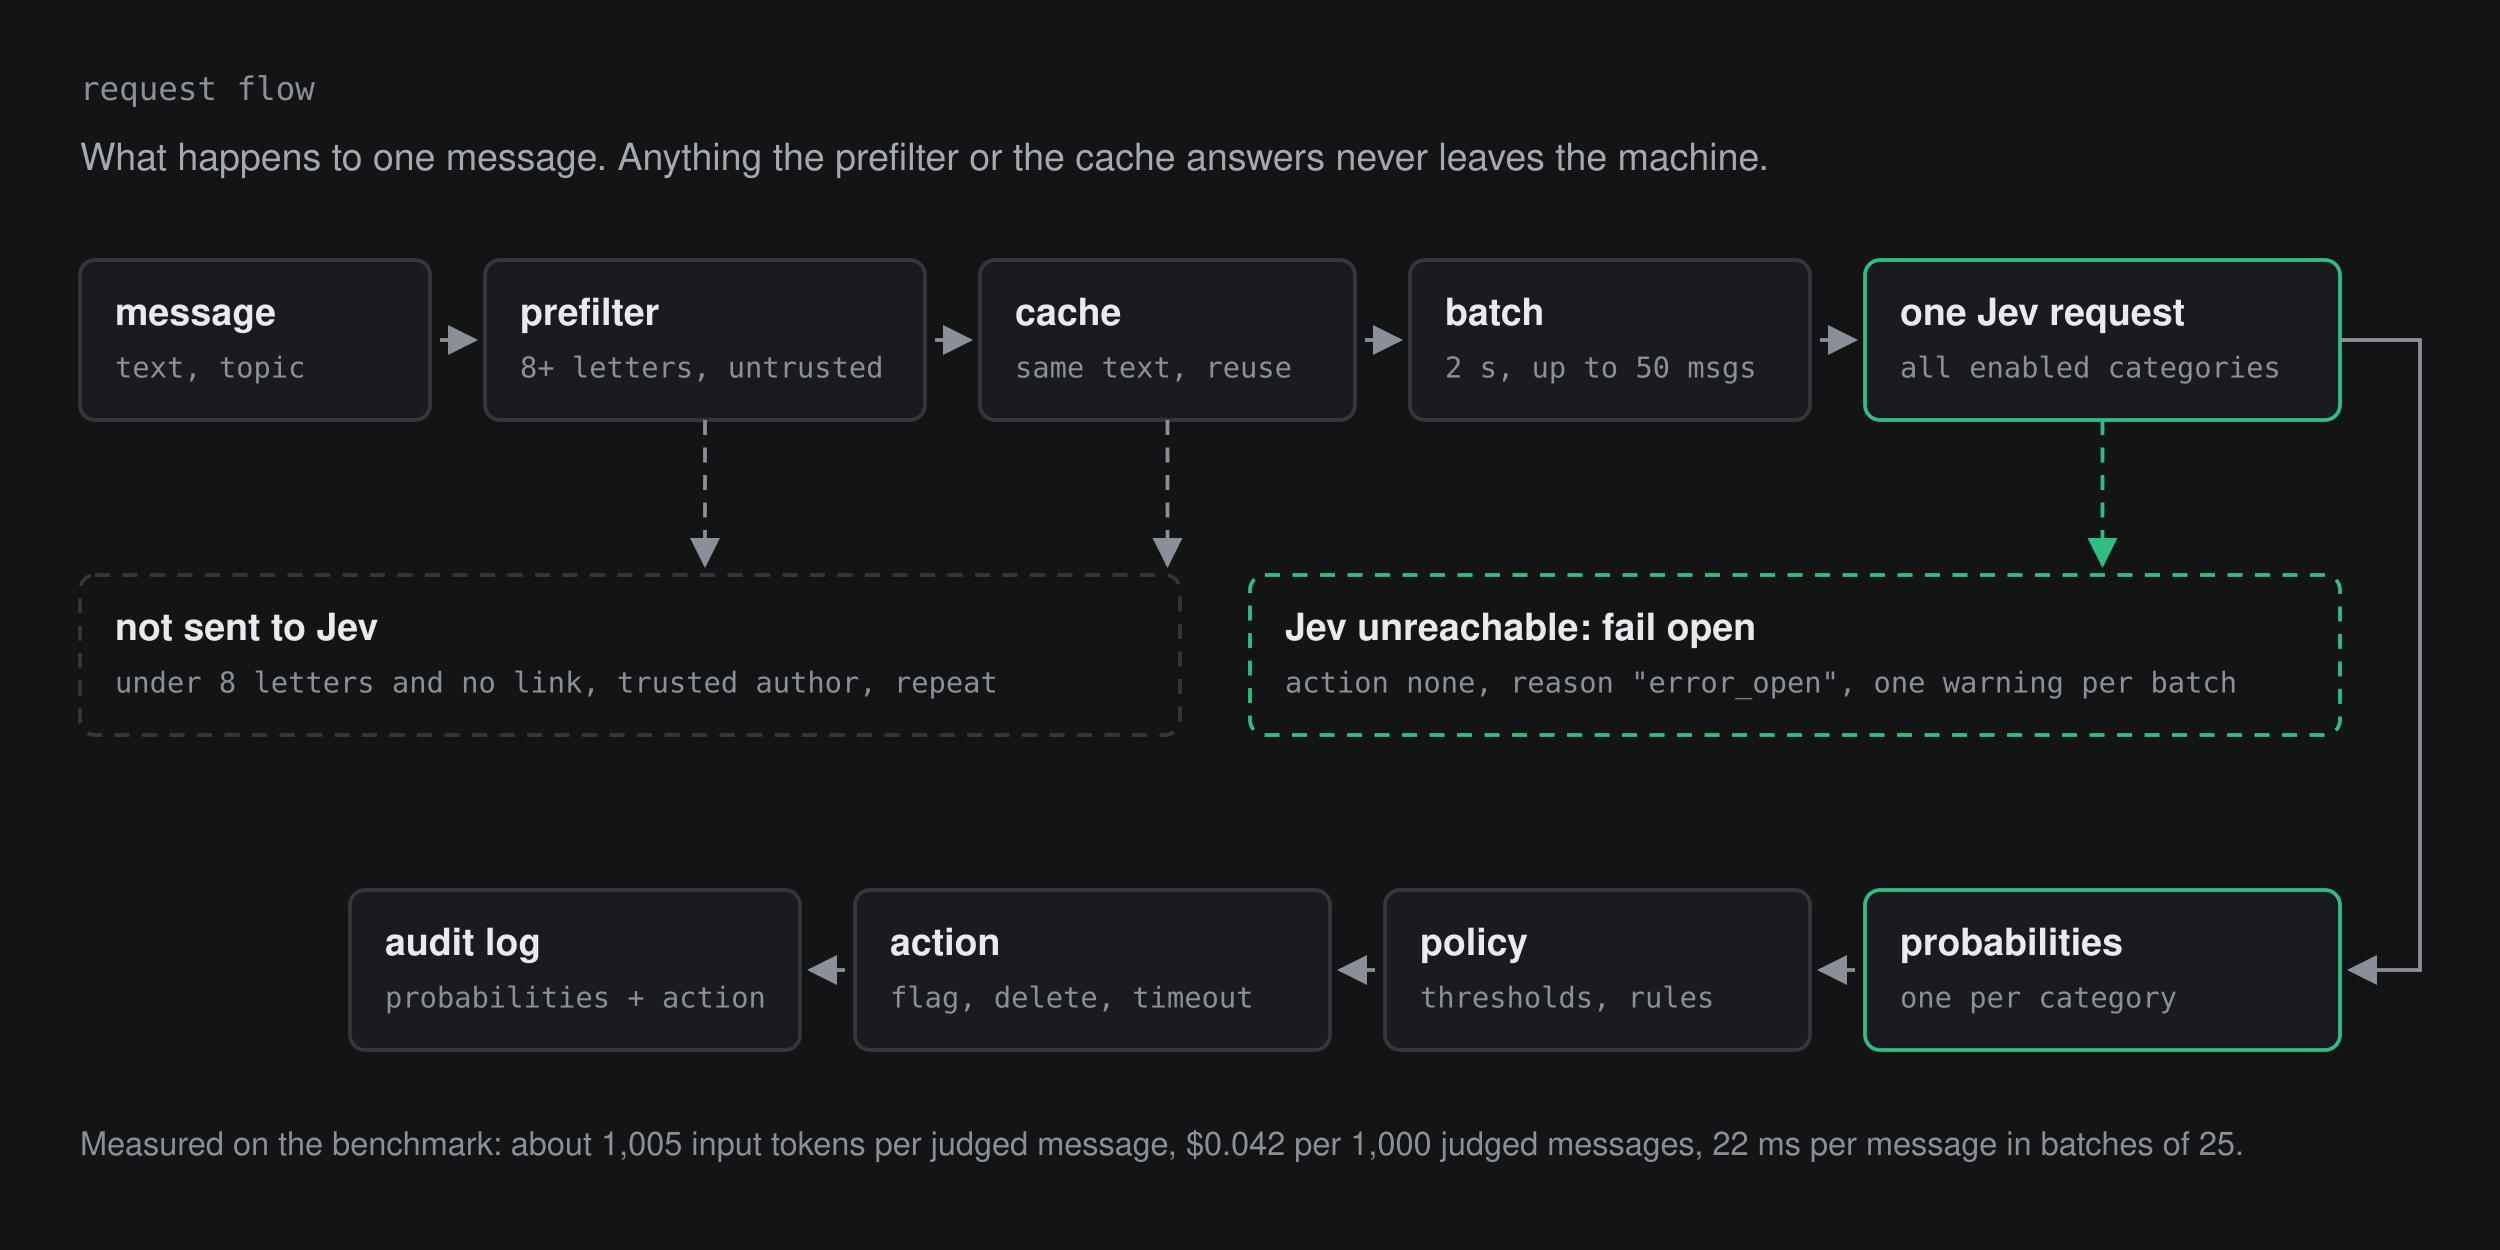
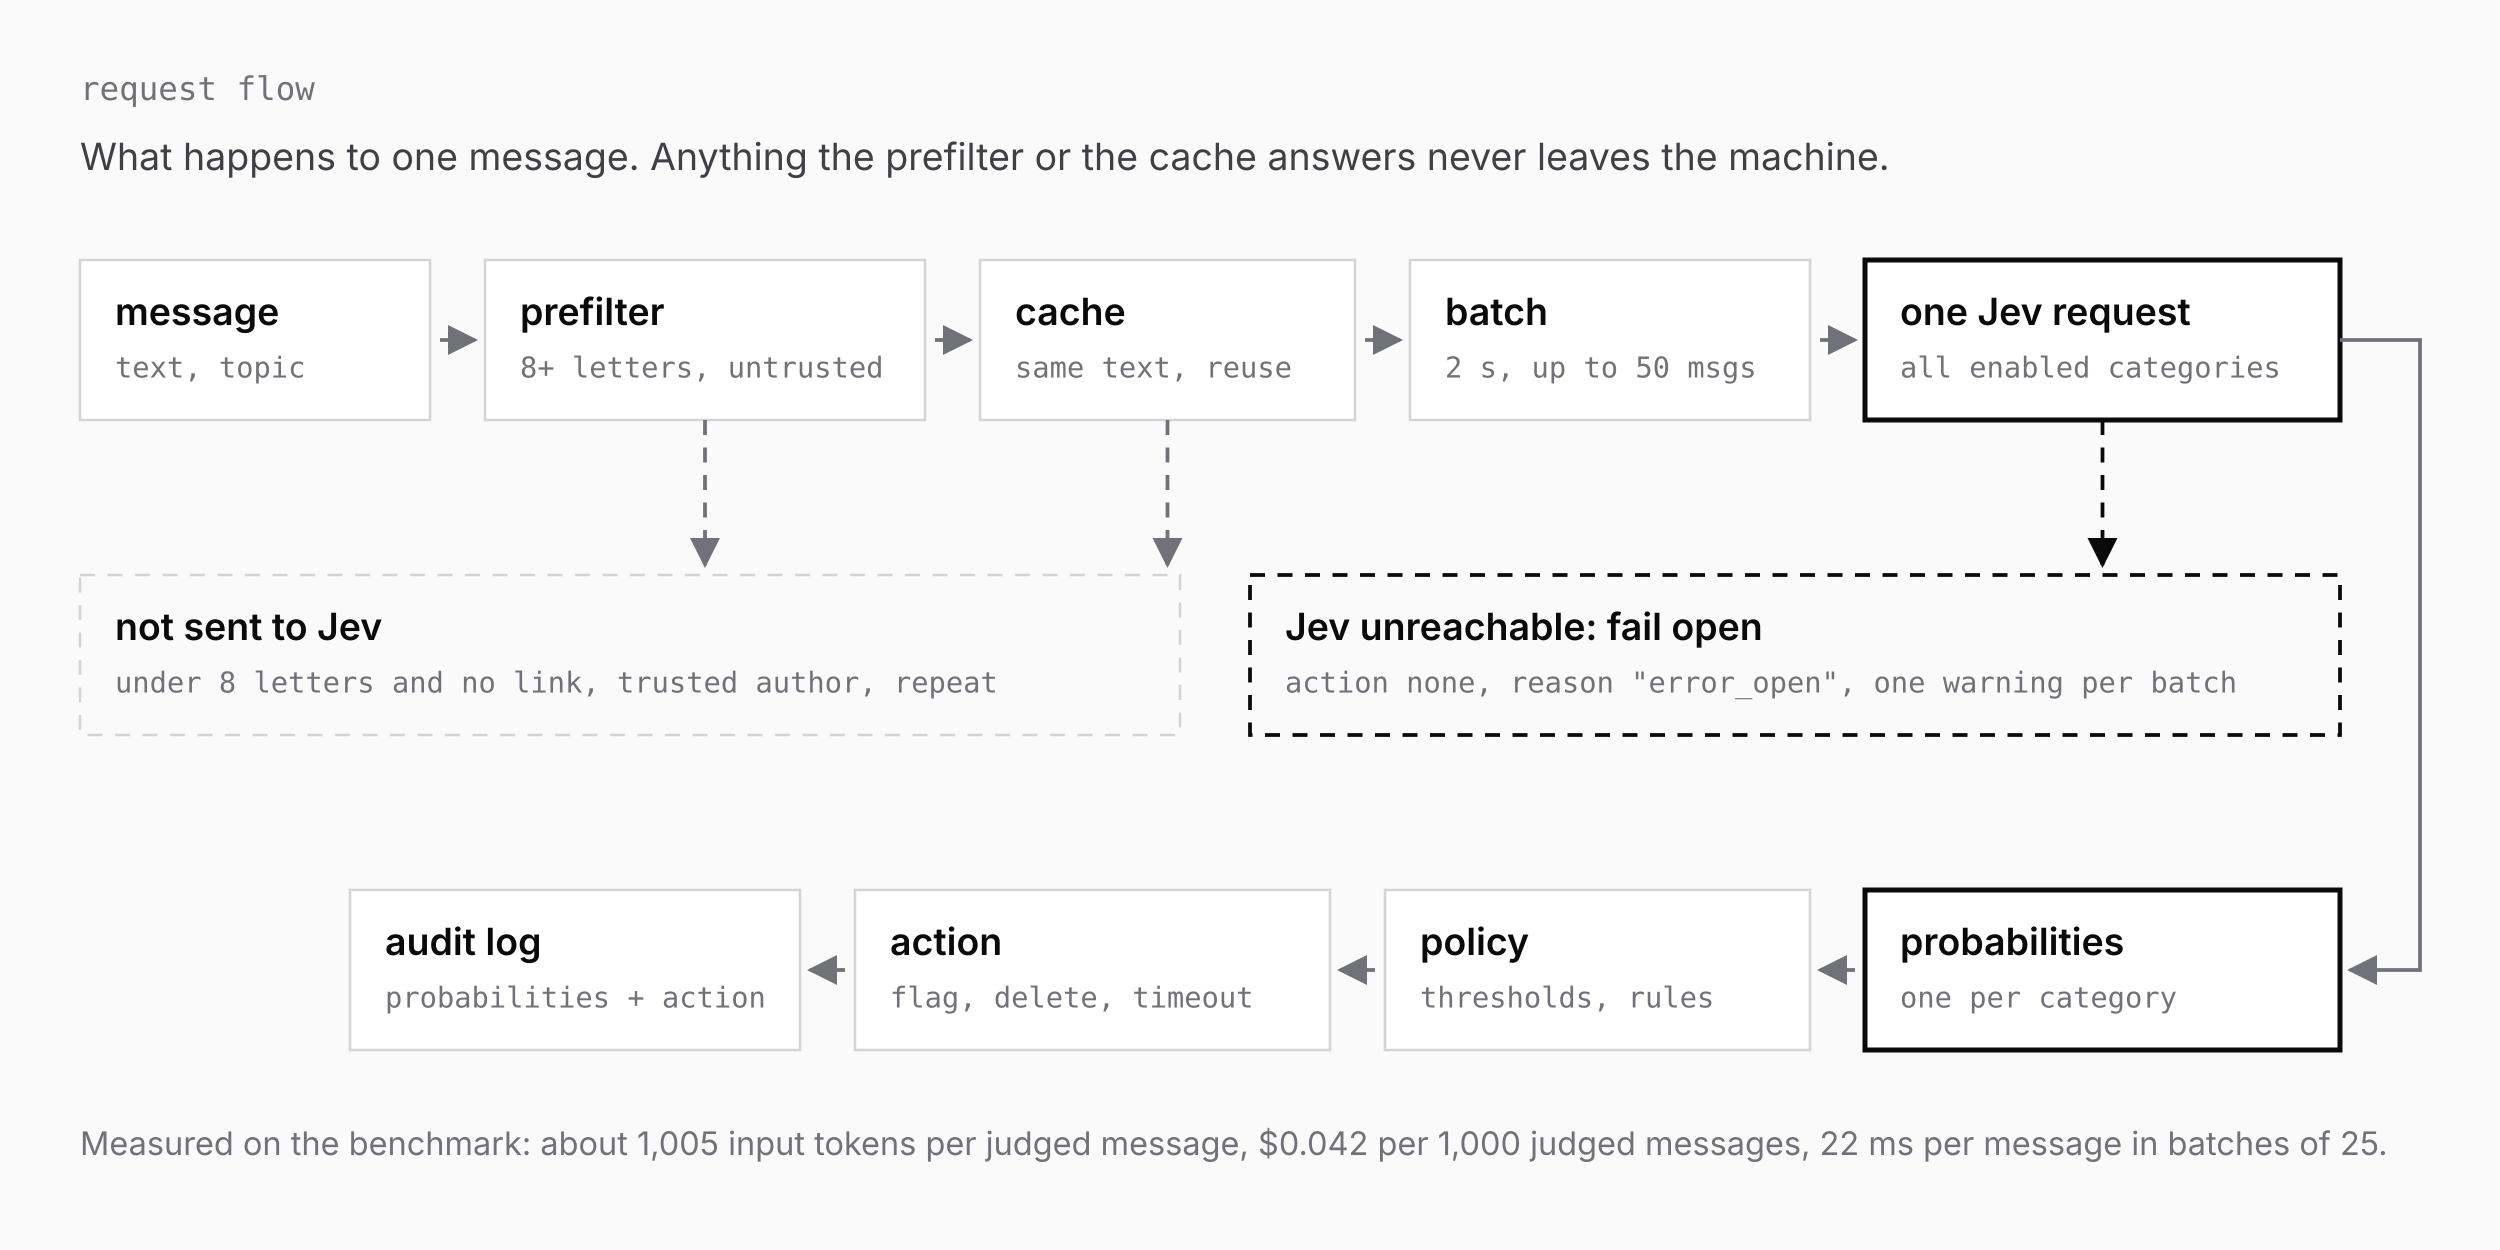
- <svg xmlns="http://www.w3.org/2000/svg" viewBox="0 0 1000 500" width="1000" height="500" font-family="Geist, 'Segoe UI', Helvetica, Arial, sans-serif" role="img" aria-label="jevmod request flow: prefilter, cache, batch, one Jev request, probabilities, policy, action, audit log">
+ <svg xmlns="http://www.w3.org/2000/svg" viewBox="0 0 1000 500" width="1000" height="500" font-family="Inter, 'Segoe UI', Helvetica, Arial, sans-serif" role="img" aria-label="jevmod request flow: prefilter, cache, batch, one Jev request, probabilities, policy, action, audit log">
  <defs>
    <marker id="arrow" viewBox="0 0 10 10" refX="9" refY="5" markerWidth="8" markerHeight="8" orient="auto-start-reverse">
-       <path d="M0,0 L10,5 L0,10 z" fill="#8a9099" />
+       <path d="M0,0 L10,5 L0,10 z" fill="#71717A" />
    </marker>
    <marker id="arrow-accent" viewBox="0 0 10 10" refX="9" refY="5" markerWidth="8" markerHeight="8" orient="auto-start-reverse">
-       <path d="M0,0 L10,5 L0,10 z" fill="#2fbf83" />
+       <path d="M0,0 L10,5 L0,10 z" fill="#0A0A0A" />
    </marker>
  </defs>
-   <rect width="1000" height="500" fill="#131416" />
-   <text x="32" y="40" font-family="'Geist Mono', Consolas, 'SF Mono', Menlo, monospace" font-size="13" font-weight="400" fill="#8a9099" text-anchor="start">request flow</text>
-   <text x="32" y="68" font-family="Geist, 'Segoe UI', Helvetica, Arial, sans-serif" font-size="15" font-weight="400" fill="#a3a8b1" text-anchor="start">What happens to one message. Anything the prefilter or the cache answers never leaves the machine.</text>
-   <rect x="32" y="104" width="140" height="64" rx="6" fill="#191b1e" stroke="#34383e" stroke-width="1.5" />
-   <text x="46" y="130" font-family="Geist, 'Segoe UI', Helvetica, Arial, sans-serif" font-size="15" font-weight="600" fill="#e8eaed" text-anchor="start">message</text>
-   <text x="46" y="151" font-family="'Geist Mono', Consolas, 'SF Mono', Menlo, monospace" font-size="11.5" font-weight="400" fill="#8a9099" text-anchor="start">text, topic</text>
-   <line x1="176" y1="136" x2="190" y2="136" stroke="#8a9099" stroke-width="1.5" marker-end="url(#arrow)" />
-   <rect x="194" y="104" width="176" height="64" rx="6" fill="#191b1e" stroke="#34383e" stroke-width="1.5" />
-   <text x="208" y="130" font-family="Geist, 'Segoe UI', Helvetica, Arial, sans-serif" font-size="15" font-weight="600" fill="#e8eaed" text-anchor="start">prefilter</text>
-   <text x="208" y="151" font-family="'Geist Mono', Consolas, 'SF Mono', Menlo, monospace" font-size="11.5" font-weight="400" fill="#8a9099" text-anchor="start">8+ letters, untrusted</text>
-   <line x1="374" y1="136" x2="388" y2="136" stroke="#8a9099" stroke-width="1.5" marker-end="url(#arrow)" />
-   <rect x="392" y="104" width="150" height="64" rx="6" fill="#191b1e" stroke="#34383e" stroke-width="1.5" />
-   <text x="406" y="130" font-family="Geist, 'Segoe UI', Helvetica, Arial, sans-serif" font-size="15" font-weight="600" fill="#e8eaed" text-anchor="start">cache</text>
-   <text x="406" y="151" font-family="'Geist Mono', Consolas, 'SF Mono', Menlo, monospace" font-size="11.5" font-weight="400" fill="#8a9099" text-anchor="start">same text, reuse</text>
-   <line x1="546" y1="136" x2="560" y2="136" stroke="#8a9099" stroke-width="1.5" marker-end="url(#arrow)" />
-   <rect x="564" y="104" width="160" height="64" rx="6" fill="#191b1e" stroke="#34383e" stroke-width="1.5" />
-   <text x="578" y="130" font-family="Geist, 'Segoe UI', Helvetica, Arial, sans-serif" font-size="15" font-weight="600" fill="#e8eaed" text-anchor="start">batch</text>
-   <text x="578" y="151" font-family="'Geist Mono', Consolas, 'SF Mono', Menlo, monospace" font-size="11.5" font-weight="400" fill="#8a9099" text-anchor="start">2 s, up to 50 msgs</text>
-   <line x1="728" y1="136" x2="742" y2="136" stroke="#8a9099" stroke-width="1.5" marker-end="url(#arrow)" />
-   <rect x="746" y="104" width="190" height="64" rx="6" fill="#191b1e" stroke="#2fbf83" stroke-width="1.5" />
-   <text x="760" y="130" font-family="Geist, 'Segoe UI', Helvetica, Arial, sans-serif" font-size="15" font-weight="600" fill="#e8eaed" text-anchor="start">one Jev request</text>
-   <text x="760" y="151" font-family="'Geist Mono', Consolas, 'SF Mono', Menlo, monospace" font-size="11.5" font-weight="400" fill="#8a9099" text-anchor="start">all enabled categories</text>
-   <path d="M282,168 L282,226" fill="none" stroke="#8a9099" stroke-width="1.5" stroke-dasharray="6 5" marker-end="url(#arrow)" />
-   <path d="M467,168 L467,226" fill="none" stroke="#8a9099" stroke-width="1.5" stroke-dasharray="6 5" marker-end="url(#arrow)" />
-   <rect x="32" y="230" width="440" height="64" rx="6" fill="#131416" stroke="#34383e" stroke-width="1.5" stroke-dasharray="6 5" />
-   <text x="46" y="256" font-family="Geist, 'Segoe UI', Helvetica, Arial, sans-serif" font-size="15" font-weight="600" fill="#e8eaed" text-anchor="start">not sent to Jev</text>
-   <text x="46" y="277" font-family="'Geist Mono', Consolas, 'SF Mono', Menlo, monospace" font-size="11.5" font-weight="400" fill="#8a9099" text-anchor="start">under 8 letters and no link, trusted author, repeat</text>
-   <path d="M841,168 L841,226" fill="none" stroke="#2fbf83" stroke-width="1.5" stroke-dasharray="6 5" marker-end="url(#arrow-accent)" />
-   <rect x="500" y="230" width="436" height="64" rx="6" fill="#131416" stroke="#2fbf83" stroke-width="1.5" stroke-dasharray="6 5" />
-   <text x="514" y="256" font-family="Geist, 'Segoe UI', Helvetica, Arial, sans-serif" font-size="15" font-weight="600" fill="#e8eaed" text-anchor="start">Jev unreachable: fail open</text>
-   <text x="514" y="277" font-family="'Geist Mono', Consolas, 'SF Mono', Menlo, monospace" font-size="11.5" font-weight="400" fill="#8a9099" text-anchor="start">action none, reason "error_open", one warning per batch</text>
-   <path d="M936,136 L968,136 L968,388 L940,388" fill="none" stroke="#8a9099" stroke-width="1.5" marker-end="url(#arrow)" />
-   <rect x="746" y="356" width="190" height="64" rx="6" fill="#191b1e" stroke="#2fbf83" stroke-width="1.5" />
-   <text x="760" y="382" font-family="Geist, 'Segoe UI', Helvetica, Arial, sans-serif" font-size="15" font-weight="600" fill="#e8eaed" text-anchor="start">probabilities</text>
-   <text x="760" y="403" font-family="'Geist Mono', Consolas, 'SF Mono', Menlo, monospace" font-size="11.5" font-weight="400" fill="#8a9099" text-anchor="start">one per category</text>
-   <line x1="742" y1="388" x2="728" y2="388" stroke="#8a9099" stroke-width="1.5" marker-end="url(#arrow)" />
-   <rect x="554" y="356" width="170" height="64" rx="6" fill="#191b1e" stroke="#34383e" stroke-width="1.5" />
-   <text x="568" y="382" font-family="Geist, 'Segoe UI', Helvetica, Arial, sans-serif" font-size="15" font-weight="600" fill="#e8eaed" text-anchor="start">policy</text>
-   <text x="568" y="403" font-family="'Geist Mono', Consolas, 'SF Mono', Menlo, monospace" font-size="11.5" font-weight="400" fill="#8a9099" text-anchor="start">thresholds, rules</text>
-   <line x1="550" y1="388" x2="536" y2="388" stroke="#8a9099" stroke-width="1.5" marker-end="url(#arrow)" />
-   <rect x="342" y="356" width="190" height="64" rx="6" fill="#191b1e" stroke="#34383e" stroke-width="1.5" />
-   <text x="356" y="382" font-family="Geist, 'Segoe UI', Helvetica, Arial, sans-serif" font-size="15" font-weight="600" fill="#e8eaed" text-anchor="start">action</text>
-   <text x="356" y="403" font-family="'Geist Mono', Consolas, 'SF Mono', Menlo, monospace" font-size="11.5" font-weight="400" fill="#8a9099" text-anchor="start">flag, delete, timeout</text>
-   <line x1="338" y1="388" x2="324" y2="388" stroke="#8a9099" stroke-width="1.5" marker-end="url(#arrow)" />
-   <rect x="140" y="356" width="180" height="64" rx="6" fill="#191b1e" stroke="#34383e" stroke-width="1.5" />
-   <text x="154" y="382" font-family="Geist, 'Segoe UI', Helvetica, Arial, sans-serif" font-size="15" font-weight="600" fill="#e8eaed" text-anchor="start">audit log</text>
-   <text x="154" y="403" font-family="'Geist Mono', Consolas, 'SF Mono', Menlo, monospace" font-size="11.5" font-weight="400" fill="#8a9099" text-anchor="start">probabilities + action</text>
-   <text x="32" y="462" font-family="Geist, 'Segoe UI', Helvetica, Arial, sans-serif" font-size="13" font-weight="400" fill="#8a9099" text-anchor="start">Measured on the benchmark: about 1,005 input tokens per judged message, $0.042 per 1,000 judged messages, 22 ms per message in batches of 25.</text>
+   <rect width="1000" height="500" fill="#FAFAFA" />
+   <text x="32" y="40" font-family="'IBM Plex Mono', Consolas, 'SF Mono', Menlo, monospace" font-size="13" font-weight="400" fill="#71717A" text-anchor="start">request flow</text>
+   <text x="32" y="68" font-family="Inter, 'Segoe UI', Helvetica, Arial, sans-serif" font-size="15" font-weight="400" fill="#3F3F46" text-anchor="start">What happens to one message. Anything the prefilter or the cache answers never leaves the machine.</text>
+   <rect x="32" y="104" width="140" height="64" rx="0" fill="#FFFFFF" stroke="#D4D4D8" stroke-width="1" />
+   <text x="46" y="130" font-family="Inter, 'Segoe UI', Helvetica, Arial, sans-serif" font-size="15" font-weight="600" fill="#0A0A0A" text-anchor="start">message</text>
+   <text x="46" y="151" font-family="'IBM Plex Mono', Consolas, 'SF Mono', Menlo, monospace" font-size="11.5" font-weight="400" fill="#71717A" text-anchor="start">text, topic</text>
+   <line x1="176" y1="136" x2="190" y2="136" stroke="#71717A" stroke-width="1.5" marker-end="url(#arrow)" />
+   <rect x="194" y="104" width="176" height="64" rx="0" fill="#FFFFFF" stroke="#D4D4D8" stroke-width="1" />
+   <text x="208" y="130" font-family="Inter, 'Segoe UI', Helvetica, Arial, sans-serif" font-size="15" font-weight="600" fill="#0A0A0A" text-anchor="start">prefilter</text>
+   <text x="208" y="151" font-family="'IBM Plex Mono', Consolas, 'SF Mono', Menlo, monospace" font-size="11.5" font-weight="400" fill="#71717A" text-anchor="start">8+ letters, untrusted</text>
+   <line x1="374" y1="136" x2="388" y2="136" stroke="#71717A" stroke-width="1.5" marker-end="url(#arrow)" />
+   <rect x="392" y="104" width="150" height="64" rx="0" fill="#FFFFFF" stroke="#D4D4D8" stroke-width="1" />
+   <text x="406" y="130" font-family="Inter, 'Segoe UI', Helvetica, Arial, sans-serif" font-size="15" font-weight="600" fill="#0A0A0A" text-anchor="start">cache</text>
+   <text x="406" y="151" font-family="'IBM Plex Mono', Consolas, 'SF Mono', Menlo, monospace" font-size="11.5" font-weight="400" fill="#71717A" text-anchor="start">same text, reuse</text>
+   <line x1="546" y1="136" x2="560" y2="136" stroke="#71717A" stroke-width="1.5" marker-end="url(#arrow)" />
+   <rect x="564" y="104" width="160" height="64" rx="0" fill="#FFFFFF" stroke="#D4D4D8" stroke-width="1" />
+   <text x="578" y="130" font-family="Inter, 'Segoe UI', Helvetica, Arial, sans-serif" font-size="15" font-weight="600" fill="#0A0A0A" text-anchor="start">batch</text>
+   <text x="578" y="151" font-family="'IBM Plex Mono', Consolas, 'SF Mono', Menlo, monospace" font-size="11.5" font-weight="400" fill="#71717A" text-anchor="start">2 s, up to 50 msgs</text>
+   <line x1="728" y1="136" x2="742" y2="136" stroke="#71717A" stroke-width="1.5" marker-end="url(#arrow)" />
+   <rect x="746" y="104" width="190" height="64" rx="0" fill="#FFFFFF" stroke="#0A0A0A" stroke-width="2" />
+   <text x="760" y="130" font-family="Inter, 'Segoe UI', Helvetica, Arial, sans-serif" font-size="15" font-weight="600" fill="#0A0A0A" text-anchor="start">one Jev request</text>
+   <text x="760" y="151" font-family="'IBM Plex Mono', Consolas, 'SF Mono', Menlo, monospace" font-size="11.5" font-weight="400" fill="#71717A" text-anchor="start">all enabled categories</text>
+   <path d="M282,168 L282,226" fill="none" stroke="#71717A" stroke-width="1.5" stroke-dasharray="6 5" marker-end="url(#arrow)" />
+   <path d="M467,168 L467,226" fill="none" stroke="#71717A" stroke-width="1.5" stroke-dasharray="6 5" marker-end="url(#arrow)" />
+   <rect x="32" y="230" width="440" height="64" rx="0" fill="#FAFAFA" stroke="#D4D4D8" stroke-width="1" stroke-dasharray="6 5" />
+   <text x="46" y="256" font-family="Inter, 'Segoe UI', Helvetica, Arial, sans-serif" font-size="15" font-weight="600" fill="#0A0A0A" text-anchor="start">not sent to Jev</text>
+   <text x="46" y="277" font-family="'IBM Plex Mono', Consolas, 'SF Mono', Menlo, monospace" font-size="11.5" font-weight="400" fill="#71717A" text-anchor="start">under 8 letters and no link, trusted author, repeat</text>
+   <path d="M841,168 L841,226" fill="none" stroke="#0A0A0A" stroke-width="1.5" stroke-dasharray="6 5" marker-end="url(#arrow-accent)" />
+   <rect x="500" y="230" width="436" height="64" rx="0" fill="#FAFAFA" stroke="#0A0A0A" stroke-width="1.5" stroke-dasharray="6 5" />
+   <text x="514" y="256" font-family="Inter, 'Segoe UI', Helvetica, Arial, sans-serif" font-size="15" font-weight="600" fill="#0A0A0A" text-anchor="start">Jev unreachable: fail open</text>
+   <text x="514" y="277" font-family="'IBM Plex Mono', Consolas, 'SF Mono', Menlo, monospace" font-size="11.5" font-weight="400" fill="#71717A" text-anchor="start">action none, reason "error_open", one warning per batch</text>
+   <path d="M936,136 L968,136 L968,388 L940,388" fill="none" stroke="#71717A" stroke-width="1.5" marker-end="url(#arrow)" />
+   <rect x="746" y="356" width="190" height="64" rx="0" fill="#FFFFFF" stroke="#0A0A0A" stroke-width="2" />
+   <text x="760" y="382" font-family="Inter, 'Segoe UI', Helvetica, Arial, sans-serif" font-size="15" font-weight="600" fill="#0A0A0A" text-anchor="start">probabilities</text>
+   <text x="760" y="403" font-family="'IBM Plex Mono', Consolas, 'SF Mono', Menlo, monospace" font-size="11.5" font-weight="400" fill="#71717A" text-anchor="start">one per category</text>
+   <line x1="742" y1="388" x2="728" y2="388" stroke="#71717A" stroke-width="1.5" marker-end="url(#arrow)" />
+   <rect x="554" y="356" width="170" height="64" rx="0" fill="#FFFFFF" stroke="#D4D4D8" stroke-width="1" />
+   <text x="568" y="382" font-family="Inter, 'Segoe UI', Helvetica, Arial, sans-serif" font-size="15" font-weight="600" fill="#0A0A0A" text-anchor="start">policy</text>
+   <text x="568" y="403" font-family="'IBM Plex Mono', Consolas, 'SF Mono', Menlo, monospace" font-size="11.5" font-weight="400" fill="#71717A" text-anchor="start">thresholds, rules</text>
+   <line x1="550" y1="388" x2="536" y2="388" stroke="#71717A" stroke-width="1.5" marker-end="url(#arrow)" />
+   <rect x="342" y="356" width="190" height="64" rx="0" fill="#FFFFFF" stroke="#D4D4D8" stroke-width="1" />
+   <text x="356" y="382" font-family="Inter, 'Segoe UI', Helvetica, Arial, sans-serif" font-size="15" font-weight="600" fill="#0A0A0A" text-anchor="start">action</text>
+   <text x="356" y="403" font-family="'IBM Plex Mono', Consolas, 'SF Mono', Menlo, monospace" font-size="11.5" font-weight="400" fill="#71717A" text-anchor="start">flag, delete, timeout</text>
+   <line x1="338" y1="388" x2="324" y2="388" stroke="#71717A" stroke-width="1.5" marker-end="url(#arrow)" />
+   <rect x="140" y="356" width="180" height="64" rx="0" fill="#FFFFFF" stroke="#D4D4D8" stroke-width="1" />
+   <text x="154" y="382" font-family="Inter, 'Segoe UI', Helvetica, Arial, sans-serif" font-size="15" font-weight="600" fill="#0A0A0A" text-anchor="start">audit log</text>
+   <text x="154" y="403" font-family="'IBM Plex Mono', Consolas, 'SF Mono', Menlo, monospace" font-size="11.5" font-weight="400" fill="#71717A" text-anchor="start">probabilities + action</text>
+   <text x="32" y="462" font-family="Inter, 'Segoe UI', Helvetica, Arial, sans-serif" font-size="13" font-weight="400" fill="#71717A" text-anchor="start">Measured on the benchmark: about 1,005 input tokens per judged message, $0.042 per 1,000 judged messages, 22 ms per message in batches of 25.</text>
</svg>
